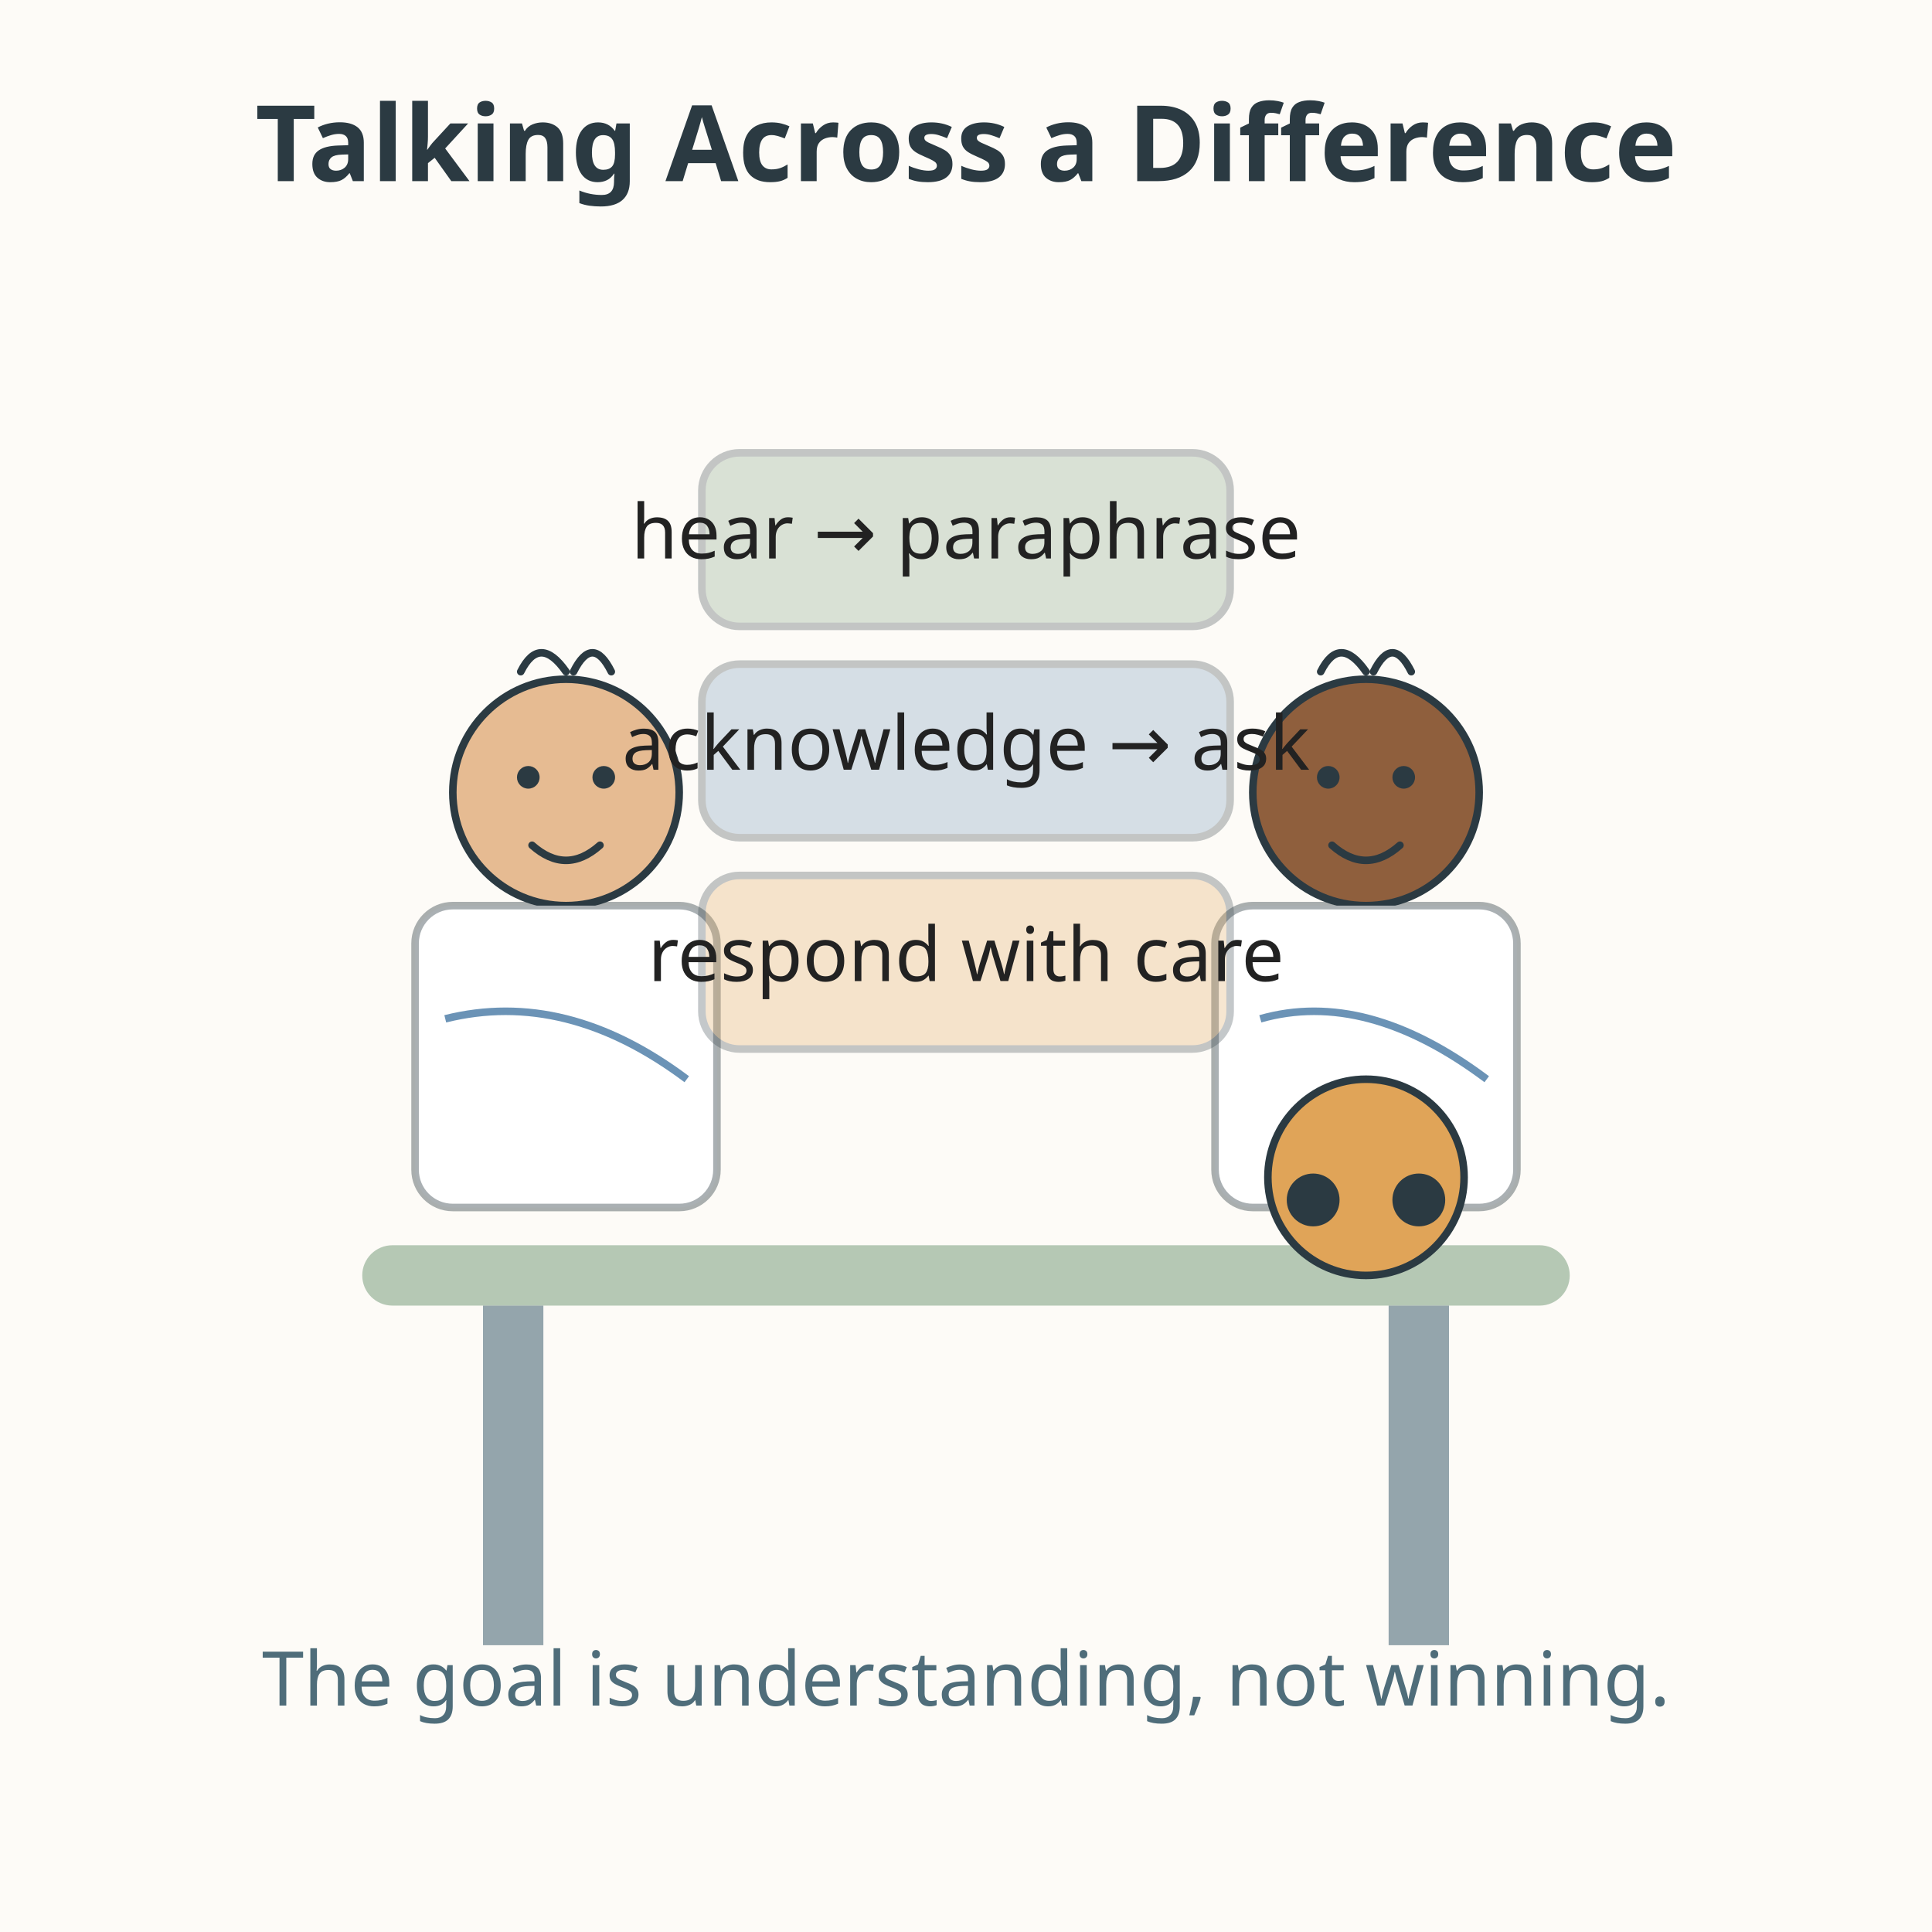
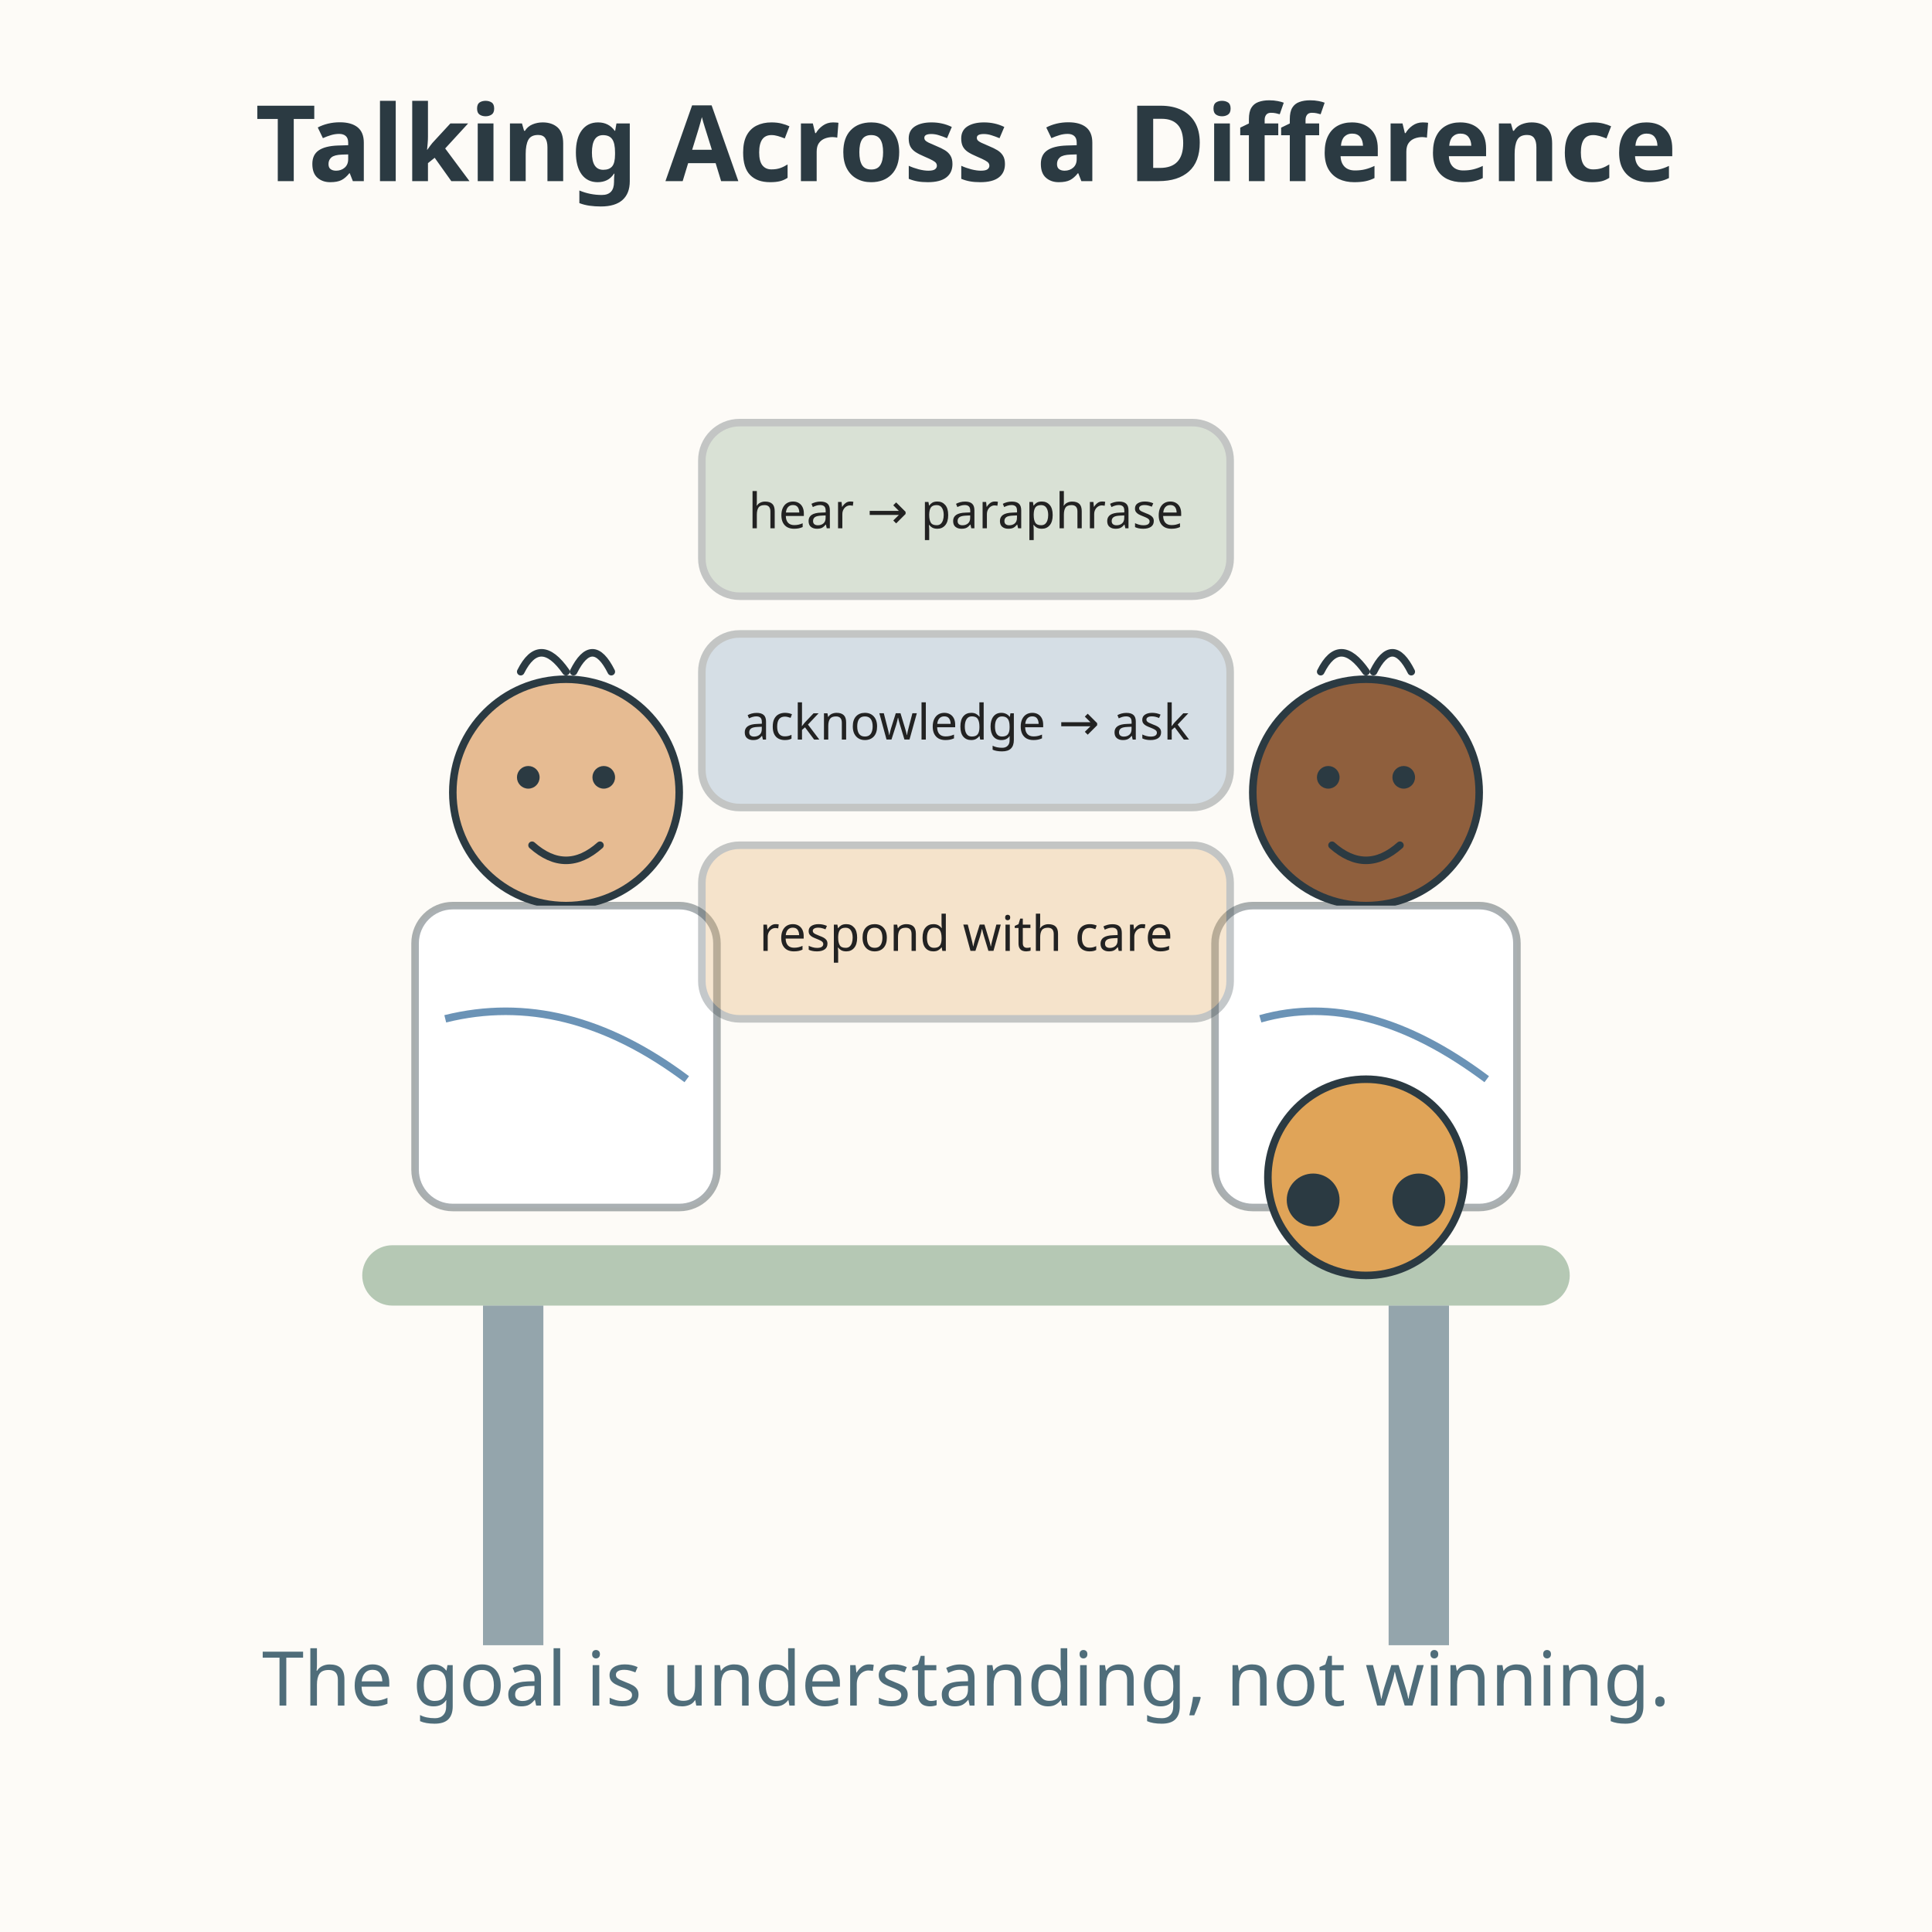
<svg xmlns="http://www.w3.org/2000/svg" viewBox="0 0 512 512" role="img" aria-labelledby="title-L-09-005-01-communicating-across-difference desc-L-09-005-01-communicating-across-difference">
  <rect width="512" height="512" fill="#fdfbf7" />
  <text x="256" y="48" text-anchor="middle" font-family="sans-serif" font-size="28" font-weight="bold" fill="#2b3a42">Talking Across a Difference</text>
  <rect x="96" y="330" width="320" height="16" rx="8" fill="#7a9e7e" opacity="0.55" />
  <rect x="128" y="346" width="16" height="90" fill="#4f6d7a" opacity="0.6" />
  <rect x="368" y="346" width="16" height="90" fill="#4f6d7a" opacity="0.6" />
  <circle cx="150" cy="210" r="30" fill="#e6bb92" stroke="#2b3a42" stroke-width="2" />
  <path d="M150 178 Q143 168 138 178 M162 178 Q157 168 152 178" fill="none" stroke="#2b3a42" stroke-width="2" stroke-linecap="round" />
  <circle cx="140" cy="206" r="3" fill="#2b3a42" />
  <circle cx="160" cy="206" r="3" fill="#2b3a42" />
  <path d="M141 224 Q150 232 159 224" fill="none" stroke="#2b3a42" stroke-width="2" stroke-linecap="round" />
  <rect x="110" y="240" width="80" height="80" rx="10" fill="#ffffff" stroke="#2b3a42" stroke-width="2" stroke-opacity="0.4" />
  <path d="M118 270 Q150 262 182 286" fill="none" stroke="#6b93b6" stroke-width="2" />
  <circle cx="362" cy="210" r="30" fill="#8f5f3d" stroke="#2b3a42" stroke-width="2" />
  <path d="M362 178 Q355 168 350 178 M374 178 Q369 168 364 178" fill="none" stroke="#2b3a42" stroke-width="2" stroke-linecap="round" />
  <circle cx="352" cy="206" r="3" fill="#2b3a42" />
  <circle cx="372" cy="206" r="3" fill="#2b3a42" />
  <path d="M353 224 Q362 232 371 224" fill="none" stroke="#2b3a42" stroke-width="2" stroke-linecap="round" />
  <rect x="322" y="240" width="80" height="80" rx="10" fill="#ffffff" stroke="#2b3a42" stroke-width="2" stroke-opacity="0.4" />
  <path d="M334 270 Q362 262 394 286" fill="none" stroke="#6b93b6" stroke-width="2" />
  <circle cx="362" cy="312" r="26" fill="#e0a458" stroke="#2b3a42" stroke-width="2" />
  <circle cx="348" cy="318" r="7" fill="#2b3a42" />
  <circle cx="376" cy="318" r="7" fill="#2b3a42" />
  <g>
-     <rect x="186" y="120" width="140" height="46" rx="10" fill="#7a9e7e" opacity="0.28" stroke="#2b3a42" stroke-width="2" />
-     <text x="256" y="148" text-anchor="middle" font-family="sans-serif" font-size="20" fill="#222222">hear → paraphrase</text>
-     <rect x="186" y="176" width="140" height="46" rx="10" fill="#6b93b6" opacity="0.28" stroke="#2b3a42" stroke-width="2" />
-     <text x="256" y="204" text-anchor="middle" font-family="sans-serif" font-size="20" fill="#222222">acknowledge → ask</text>
-     <rect x="186" y="232" width="140" height="46" rx="10" fill="#e0a458" opacity="0.28" stroke="#2b3a42" stroke-width="2" />
-     <text x="256" y="260" text-anchor="middle" font-family="sans-serif" font-size="20" fill="#222222">respond with care</text>
+     <rect x="186" y="112" width="140" height="46" rx="10" fill="#7a9e7e" opacity="0.28" stroke="#2b3a42" stroke-width="2" />
+     <text x="256" y="140" text-anchor="middle" font-family="sans-serif" font-size="13" fill="#222222">hear → paraphrase</text>
+     <rect x="186" y="168" width="140" height="46" rx="10" fill="#6b93b6" opacity="0.28" stroke="#2b3a42" stroke-width="2" />
+     <text x="256" y="196" text-anchor="middle" font-family="sans-serif" font-size="13" fill="#222222">acknowledge → ask</text>
+     <rect x="186" y="224" width="140" height="46" rx="10" fill="#e0a458" opacity="0.28" stroke="#2b3a42" stroke-width="2" />
+     <text x="256" y="252" text-anchor="middle" font-family="sans-serif" font-size="13" fill="#222222">respond with care</text>
  </g>
  <text x="256" y="452" text-anchor="middle" font-family="sans-serif" font-size="20" fill="#4f6d7a">The goal is understanding, not winning.</text>
</svg>
